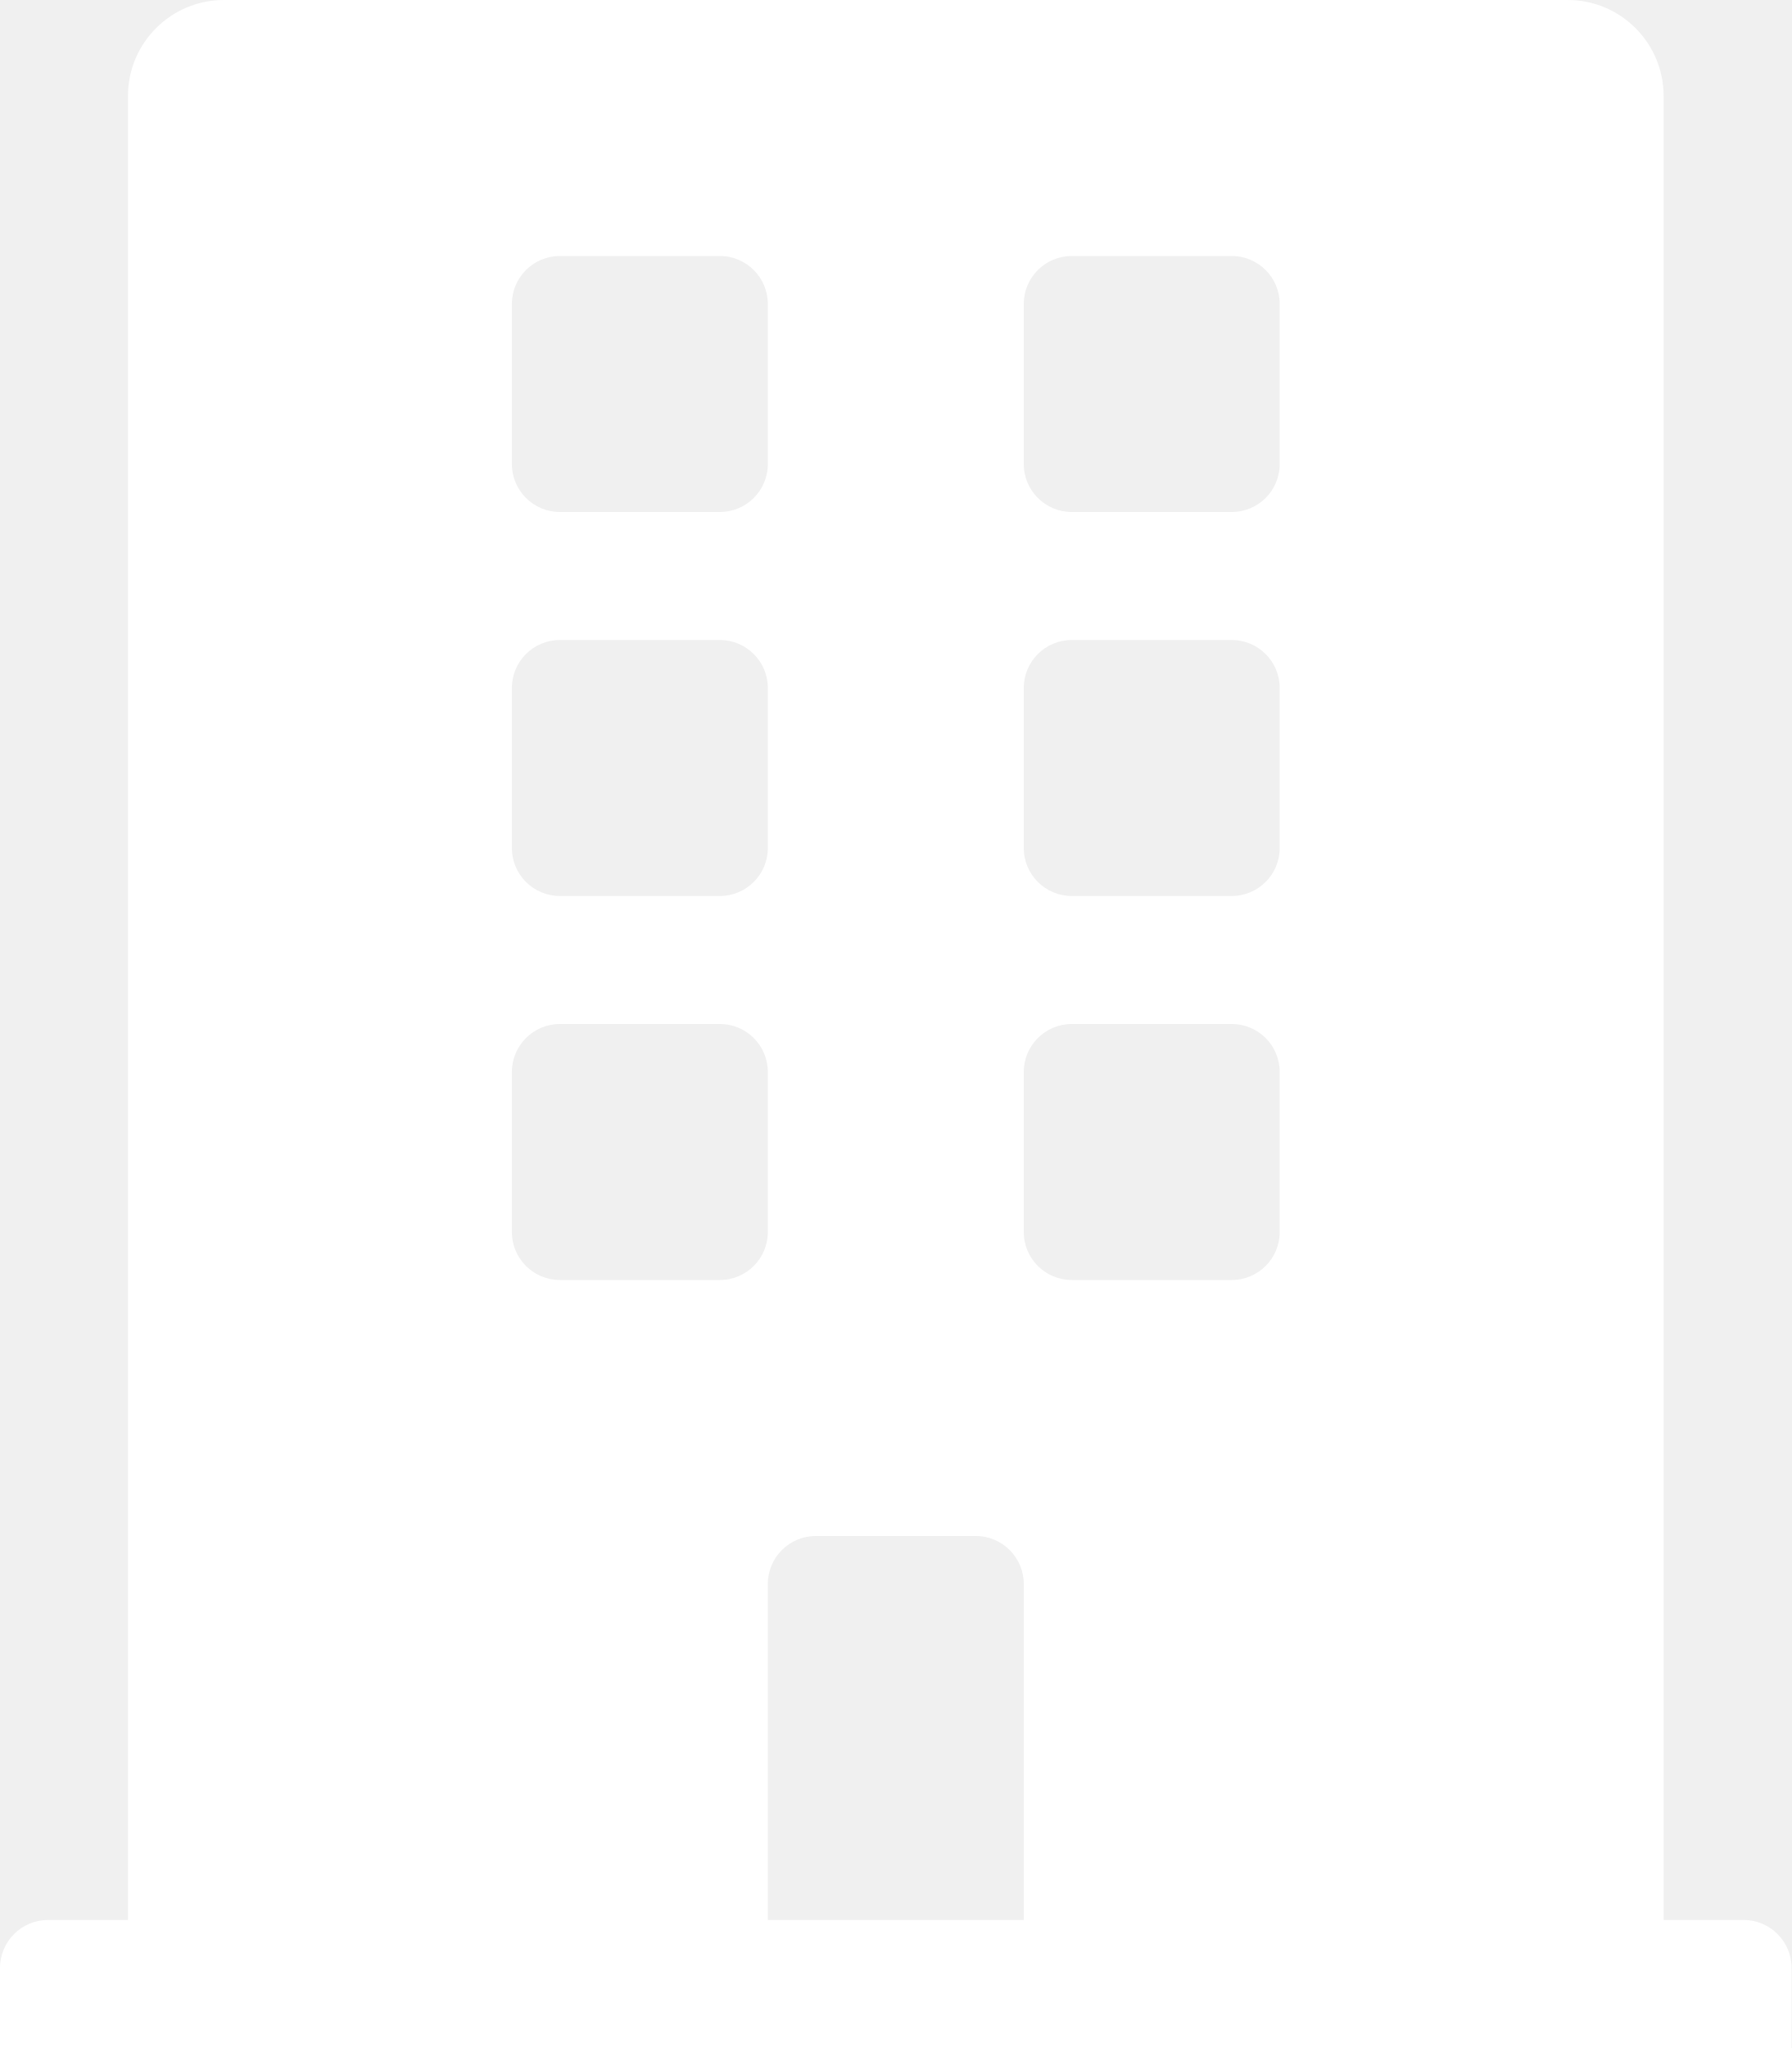
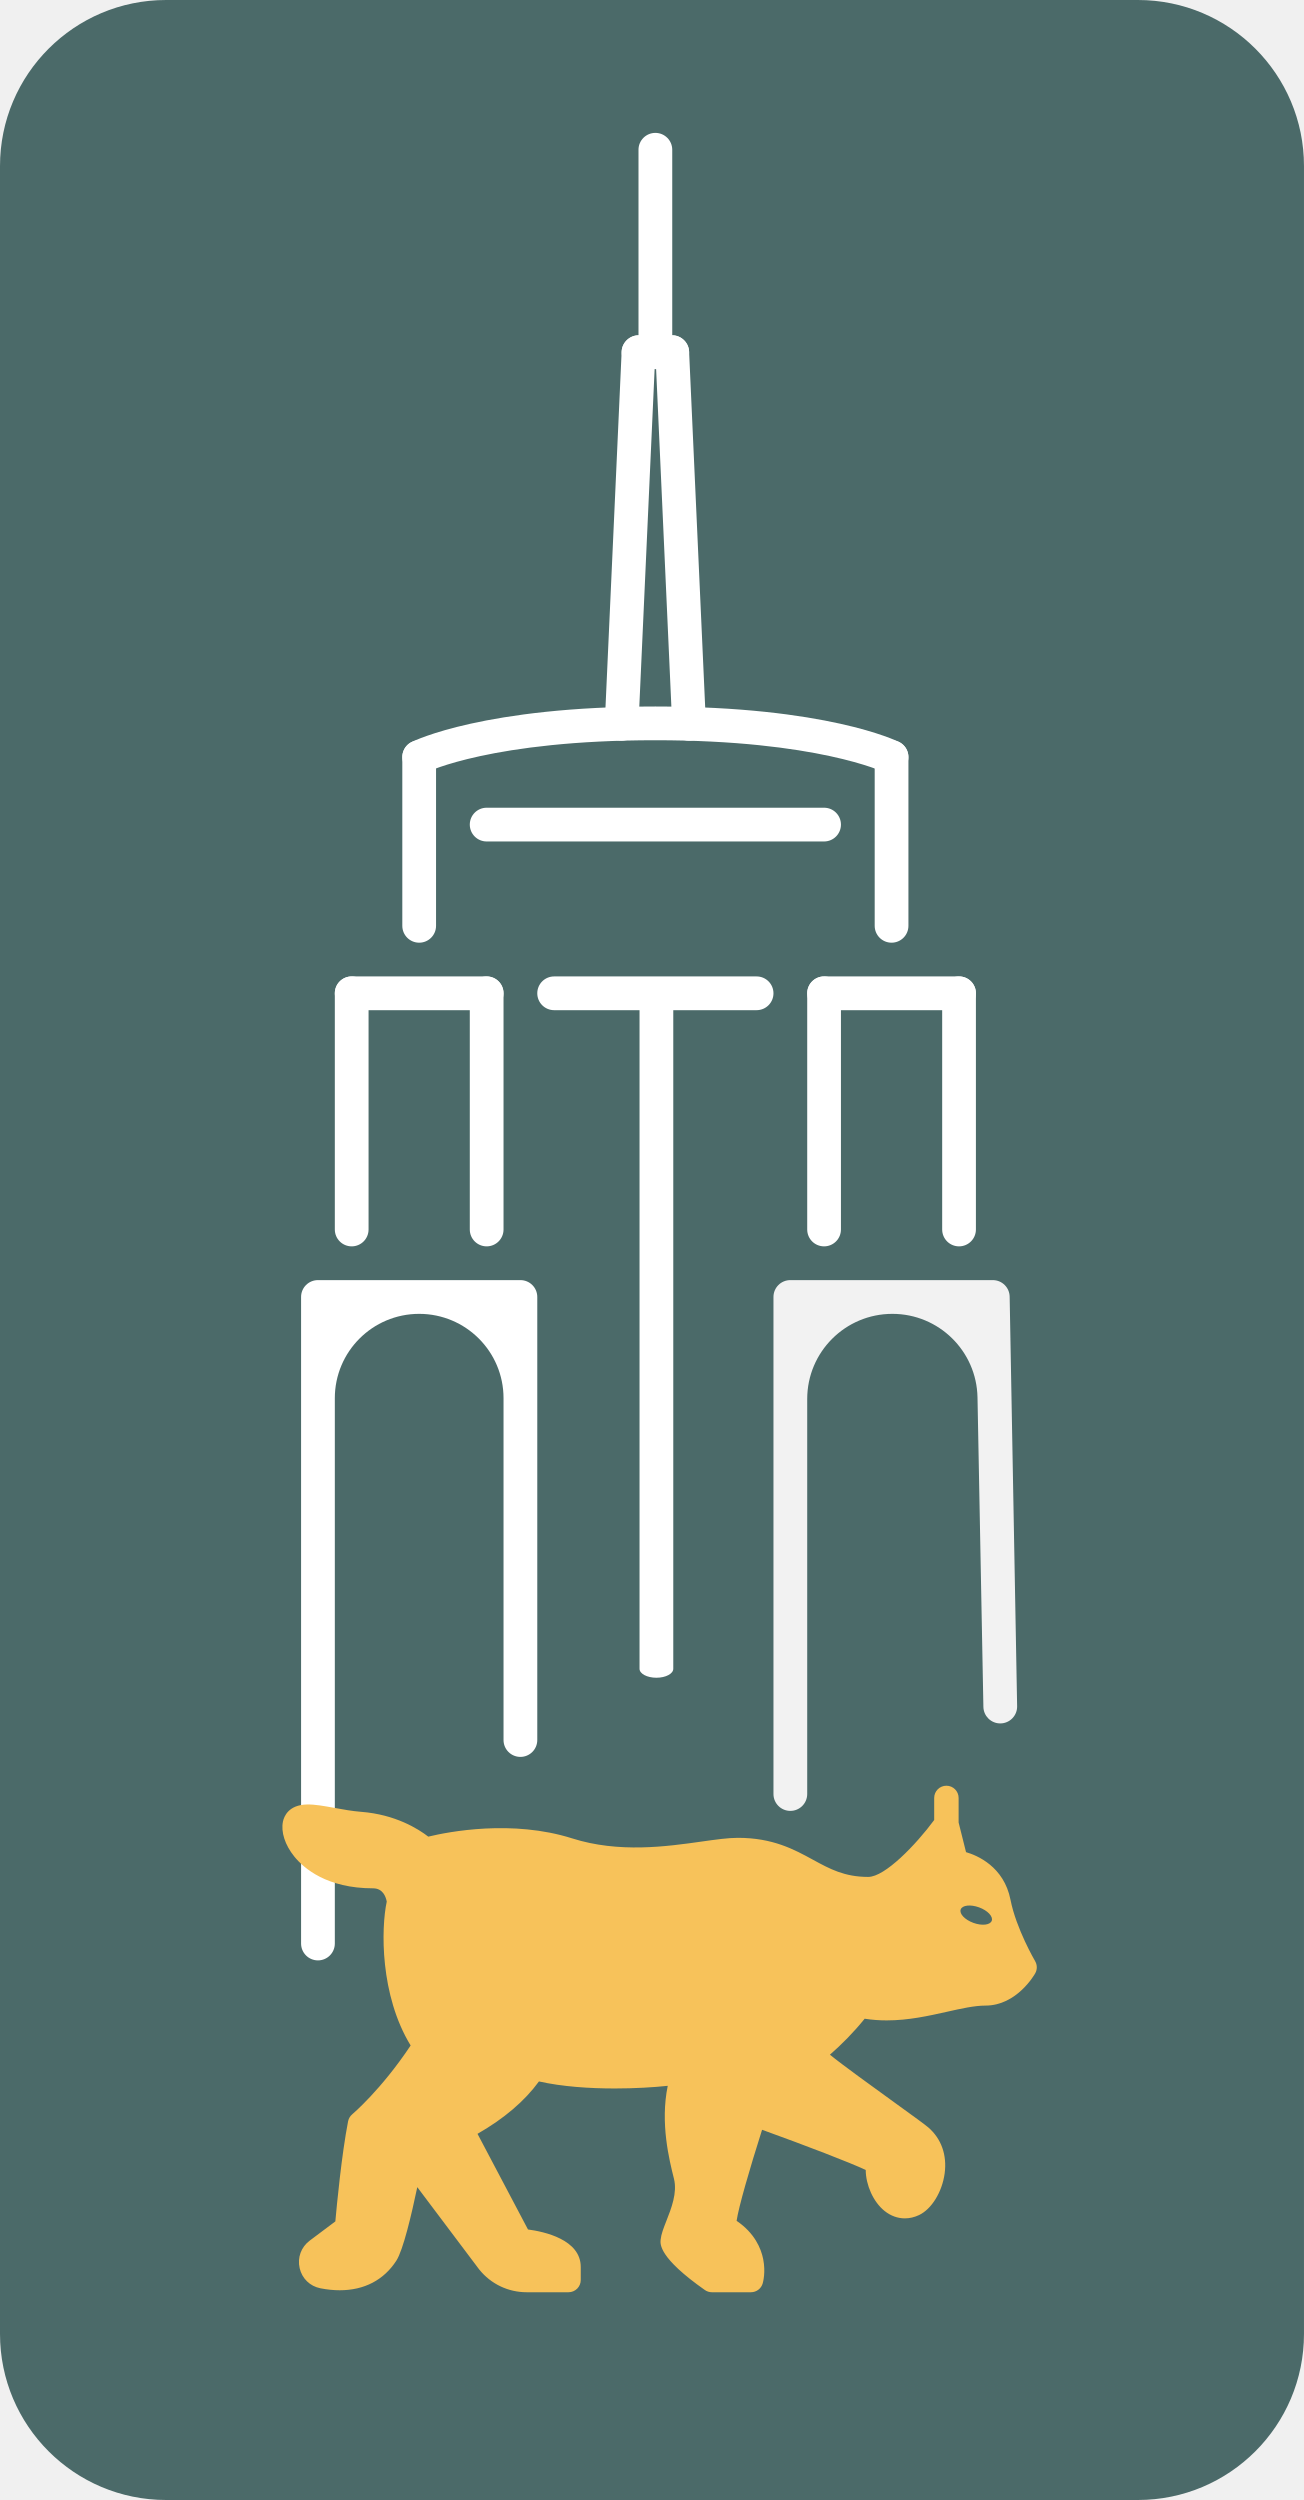
- <svg xmlns="http://www.w3.org/2000/svg" aria-hidden="true" data-prefix="fas" data-icon="building" class="svg-inline--fa fa-building fa-w-14" role="img" viewBox="0 0 448 512">
-   <path fill="white" d="M436 480h-20V24c0-13.255-10.745-24-24-24H56C42.745 0 32 10.745 32 24v456H12c-6.627 0-12 5.373-12 12v20h448v-20c0-6.627-5.373-12-12-12zM128 76c0-6.627 5.373-12 12-12h40c6.627 0 12 5.373 12 12v40c0 6.627-5.373 12-12 12h-40c-6.627 0-12-5.373-12-12V76zm0 96c0-6.627 5.373-12 12-12h40c6.627 0 12 5.373 12 12v40c0 6.627-5.373 12-12 12h-40c-6.627 0-12-5.373-12-12v-40zm52 148h-40c-6.627 0-12-5.373-12-12v-40c0-6.627 5.373-12 12-12h40c6.627 0 12 5.373 12 12v40c0 6.627-5.373 12-12 12zm76 160h-64v-84c0-6.627 5.373-12 12-12h40c6.627 0 12 5.373 12 12v84zm64-172c0 6.627-5.373 12-12 12h-40c-6.627 0-12-5.373-12-12v-40c0-6.627 5.373-12 12-12h40c6.627 0 12 5.373 12 12v40zm0-96c0 6.627-5.373 12-12 12h-40c-6.627 0-12-5.373-12-12v-40c0-6.627 5.373-12 12-12h40c6.627 0 12 5.373 12 12v40zm0-96c0 6.627-5.373 12-12 12h-40c-6.627 0-12-5.373-12-12V76c0-6.627 5.373-12 12-12h40c6.627 0 12 5.373 12 12v40z" />
+ <svg xmlns="http://www.w3.org/2000/svg" width="157" height="301" viewBox="0 0 157 301" fill="none">
+   <rect width="157" height="301" rx="20" fill="#4B6A69" />
+   <path d="M62.657 154.125H38.282C37.159 154.125 36.25 155.033 36.25 156.156V234C36.25 235.123 37.159 236.031 38.282 236.031C39.404 236.031 40.313 235.123 40.313 234V168.344C40.313 162.735 44.86 158.188 50.469 158.188V158.188C56.078 158.188 60.625 162.735 60.625 168.344V209.5C60.625 210.623 61.534 211.531 62.657 211.531C63.779 211.531 64.688 210.623 64.688 209.5V156.156C64.688 155.033 63.779 154.125 62.657 154.125Z" fill="white" />
+   <path d="M95.157 154.125H119.532C120.654 154.125 121.563 155.033 121.563 156.156L122.462 205.431C122.483 206.568 121.568 207.5 120.431 207.5C119.324 207.5 118.421 206.614 118.4 205.507L117.691 168.246C117.585 162.66 113.027 158.188 107.441 158.188C101.778 158.188 97.188 162.778 97.188 168.44V216C97.188 217.123 96.279 218.031 95.157 218.031C94.034 218.031 93.125 217.123 93.125 216V156.156C93.125 155.033 94.034 154.125 95.157 154.125Z" fill="#F2F2F2" />
+   <path d="M42.344 117.562C41.221 117.562 40.313 118.471 40.313 119.594V148.031C40.313 149.154 41.221 150.062 42.344 150.062C43.467 150.062 44.375 149.154 44.375 148.031V119.594C44.375 118.471 43.467 117.562 42.344 117.562Z" fill="white" />
+   <path d="M58.594 117.562H42.344C41.221 117.562 40.313 118.471 40.313 119.594C40.313 120.717 41.221 121.625 42.344 121.625H58.594C59.717 121.625 60.625 120.717 60.625 119.594C60.625 118.471 59.717 117.562 58.594 117.562Z" fill="white" />
+   <path d="M58.594 117.562C57.471 117.562 56.563 118.471 56.563 119.594V148.031C56.563 149.154 57.471 150.062 58.594 150.062C59.717 150.062 60.625 149.154 60.625 148.031V119.594C60.625 118.471 59.717 117.562 58.594 117.562Z" fill="white" />
+   <path d="M99.219 117.562C98.096 117.562 97.188 118.471 97.188 119.594V148.031C97.188 149.154 98.096 150.062 99.219 150.062C100.342 150.062 101.25 149.154 101.25 148.031V119.594C101.25 118.471 100.342 117.562 99.219 117.562Z" fill="white" />
+   <path d="M115.469 117.562H99.219C98.096 117.562 97.188 118.471 97.188 119.594C97.188 120.717 98.096 121.625 99.219 121.625H115.469C116.592 121.625 117.5 120.717 117.5 119.594C117.5 118.471 116.592 117.562 115.469 117.562Z" fill="white" />
+   <path d="M115.469 117.562C114.346 117.562 113.438 118.471 113.438 119.594V148.031C113.438 149.154 114.346 150.062 115.469 150.062C116.592 150.062 117.5 149.154 117.5 148.031V119.594C117.5 118.471 116.592 117.562 115.469 117.562Z" fill="white" />
+   <path d="M79.031 118C77.909 118 77 118.482 77 119.077V200.923C77 201.518 77.909 202 79.031 202C80.154 202 81.062 201.518 81.062 200.923V119.077C81.062 118.482 80.154 118 79.031 118Z" fill="white" />
+   <path d="M91.094 117.562H66.719C65.596 117.562 64.688 118.471 64.688 119.594C64.688 120.717 65.596 121.625 66.719 121.625H91.094C92.217 121.625 93.125 120.717 93.125 119.594C93.125 118.471 92.217 117.562 91.094 117.562Z" fill="white" />
+   <path d="M50.469 89.124C49.346 89.124 48.438 90.033 48.438 91.156V111.468C48.438 112.591 49.346 113.5 50.469 113.5C51.592 113.5 52.5 112.591 52.5 111.468V91.156C52.5 90.033 51.592 89.124 50.469 89.124Z" fill="white" />
+   <path d="M107.344 89.124C106.221 89.124 105.313 90.033 105.313 91.156V111.468C105.313 112.591 106.221 113.5 107.344 113.5C108.467 113.5 109.375 112.591 109.375 111.468V91.156C109.375 90.033 108.467 89.124 107.344 89.124Z" fill="white" />
+   <path d="M108.253 89.339C107.904 89.164 99.465 85.062 78.907 85.062C58.35 85.062 49.91 89.164 49.56 89.339C48.557 89.841 48.151 91.061 48.652 92.064C49.156 93.069 50.376 93.469 51.377 92.973C51.455 92.933 59.3 89.124 78.907 89.124C98.33 89.124 106.368 92.94 106.435 92.973C106.725 93.118 107.035 93.187 107.344 93.187C108.09 93.187 108.804 92.777 109.161 92.064C109.66 91.061 109.257 89.841 108.253 89.339Z" fill="white" />
+   <path d="M99.219 97.25H58.594C57.471 97.25 56.563 98.159 56.563 99.281C56.563 100.404 57.471 101.313 58.594 101.313H99.219C100.341 101.313 101.25 100.404 101.25 99.281C101.25 98.159 100.341 97.25 99.219 97.25Z" fill="white" />
+   <path d="M76.967 40.377C75.969 40.296 74.898 41.193 74.846 42.315L72.815 87.058C72.763 88.179 73.632 89.127 74.752 89.178C74.782 89.18 74.814 89.18 74.846 89.18C75.925 89.18 76.823 88.332 76.873 87.24L78.905 42.497C78.956 41.377 78.088 40.429 76.967 40.377Z" fill="white" />
+   <path d="M80.938 40.375H76.875C75.752 40.375 74.844 41.283 74.844 42.406C74.844 43.529 75.752 44.438 76.875 44.438H80.938C82.061 44.438 82.969 43.529 82.969 42.406C82.969 41.283 82.061 40.375 80.938 40.375Z" fill="white" />
+   <path d="M82.967 42.315C82.915 41.194 81.858 40.284 80.846 40.377C79.725 40.429 78.857 41.377 78.909 42.498L80.931 87.241C80.981 88.33 81.88 89.18 82.959 89.18C82.991 89.18 83.022 89.18 83.052 89.179C84.173 89.127 85.042 88.179 84.99 87.059L82.967 42.315Z" fill="white" />
+   <path d="M78.907 16C77.784 16 76.875 16.909 76.875 18.031V42.406C76.875 43.529 77.784 44.438 78.907 44.438C80.029 44.438 80.938 43.529 80.938 42.406V18.031C80.938 16.909 80.029 16 78.907 16Z" fill="white" />
+   <path d="M124.626 236.118C124.604 236.079 122.343 232.211 121.665 228.739C120.88 224.718 117.619 223.378 116.31 222.998L115.417 219.427V216.471C115.417 215.658 114.759 215 113.947 215C113.135 215 112.476 215.658 112.476 216.471V219.13C110.285 222.095 106.557 225.981 104.534 225.981C101.669 225.981 99.908 225.02 97.869 223.906C95.611 222.673 93.052 221.275 88.847 221.275C87.649 221.275 86.172 221.484 84.462 221.726C80.27 222.319 74.529 223.132 68.898 221.344C61.663 219.048 54 220.544 51.565 221.131C50.37 220.205 47.611 218.461 43.466 218.142C42.409 218.061 41.327 217.863 40.281 217.673C39.004 217.44 37.904 217.238 36.952 217.26C34.736 217.309 34.199 218.703 34.071 219.3C33.801 220.558 34.31 222.137 35.432 223.525C36.588 224.955 39.358 227.354 44.922 227.354C46.118 227.354 46.466 228.411 46.565 228.954C45.87 232.176 45.741 240.227 49.441 246.277C45.881 251.626 42.446 254.531 42.411 254.56C42.151 254.776 41.973 255.077 41.909 255.409C41.134 259.393 40.555 265.452 40.375 267.457L37.286 269.774C36.252 270.55 35.789 271.817 36.077 273.081C36.362 274.33 37.317 275.26 38.569 275.507C39.383 275.668 40.165 275.747 40.911 275.747C43.846 275.747 46.219 274.519 47.727 272.173C48.535 270.915 49.535 266.702 50.241 263.332L57.676 273.217C57.686 273.23 57.696 273.242 57.706 273.255C59.103 274.99 61.183 275.986 63.411 275.986H68.452C69.264 275.986 69.923 275.327 69.923 274.515V272.946C69.923 269.636 65.514 268.686 63.569 268.428L57.492 256.913C60.689 255.081 63.161 252.975 64.89 250.605C67.68 251.235 70.985 251.452 74.016 251.452C76.463 251.452 78.727 251.311 80.396 251.133C79.472 255.623 80.574 260.039 81.145 262.322C81.566 264.006 80.829 265.879 80.237 267.384C79.899 268.244 79.607 268.986 79.539 269.662C79.486 270.197 79.323 271.825 84.864 275.718C85.111 275.892 85.406 275.986 85.709 275.986H90.415C91.068 275.986 91.642 275.556 91.826 274.93C91.866 274.796 92.202 273.578 91.889 272.005C91.626 270.682 90.85 268.861 88.687 267.387C88.928 265.744 90.216 261.269 91.754 256.425C96.943 258.301 102.402 260.392 104.233 261.267C104.243 263.076 105.145 265.119 106.509 266.205C107.247 266.793 108.087 267.092 108.945 267.092C109.516 267.092 110.095 266.959 110.657 266.692C112.167 265.973 113.433 263.916 113.735 261.69C114.036 259.473 113.339 257.504 111.773 256.147C111.371 255.799 110.015 254.817 107.654 253.111C105.212 251.347 101.368 248.571 99.922 247.385C101.305 246.179 102.744 244.74 104.106 243.054C105.011 243.194 105.896 243.257 106.76 243.256C109.383 243.256 111.814 242.711 114.026 242.215C115.726 241.833 117.332 241.473 118.653 241.473C122.43 241.473 124.555 237.74 124.644 237.581C124.898 237.125 124.891 236.568 124.626 236.118Z" fill="#F7C25A" />
+   <ellipse cx="117.537" cy="230.58" rx="1.989" ry="0.994" transform="rotate(20 117.537 230.58)" fill="#4B6A69" />
</svg>
